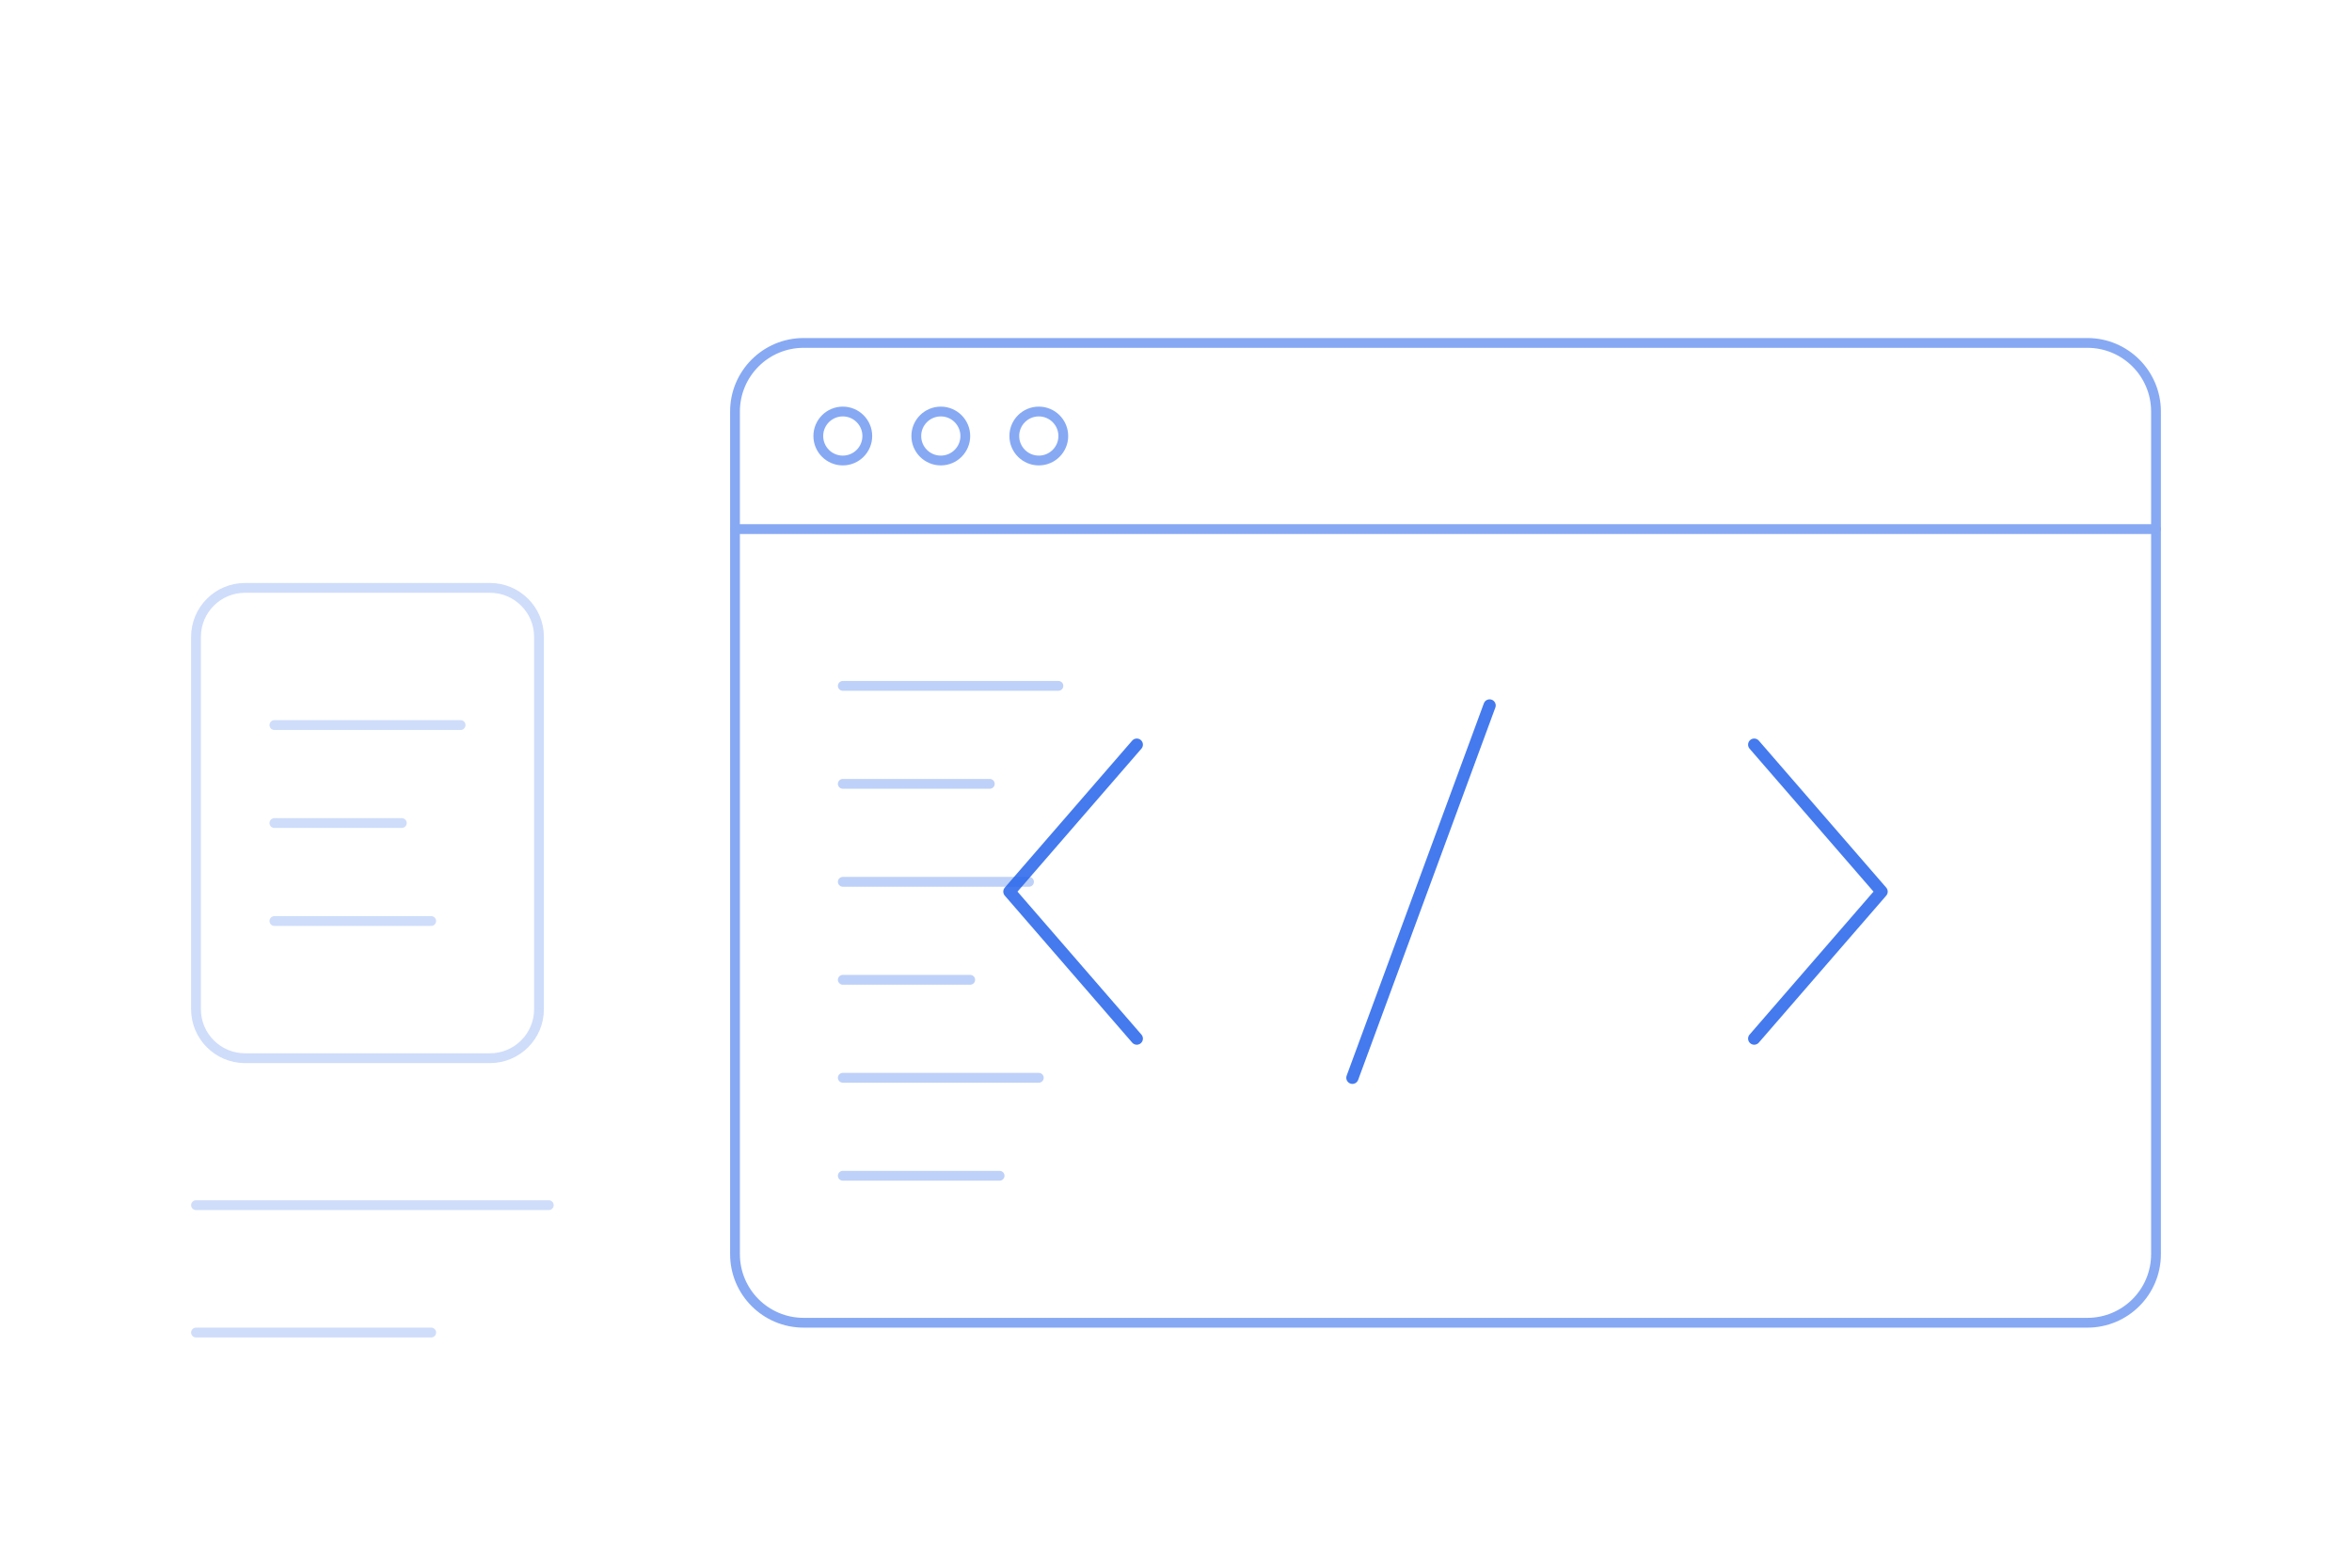
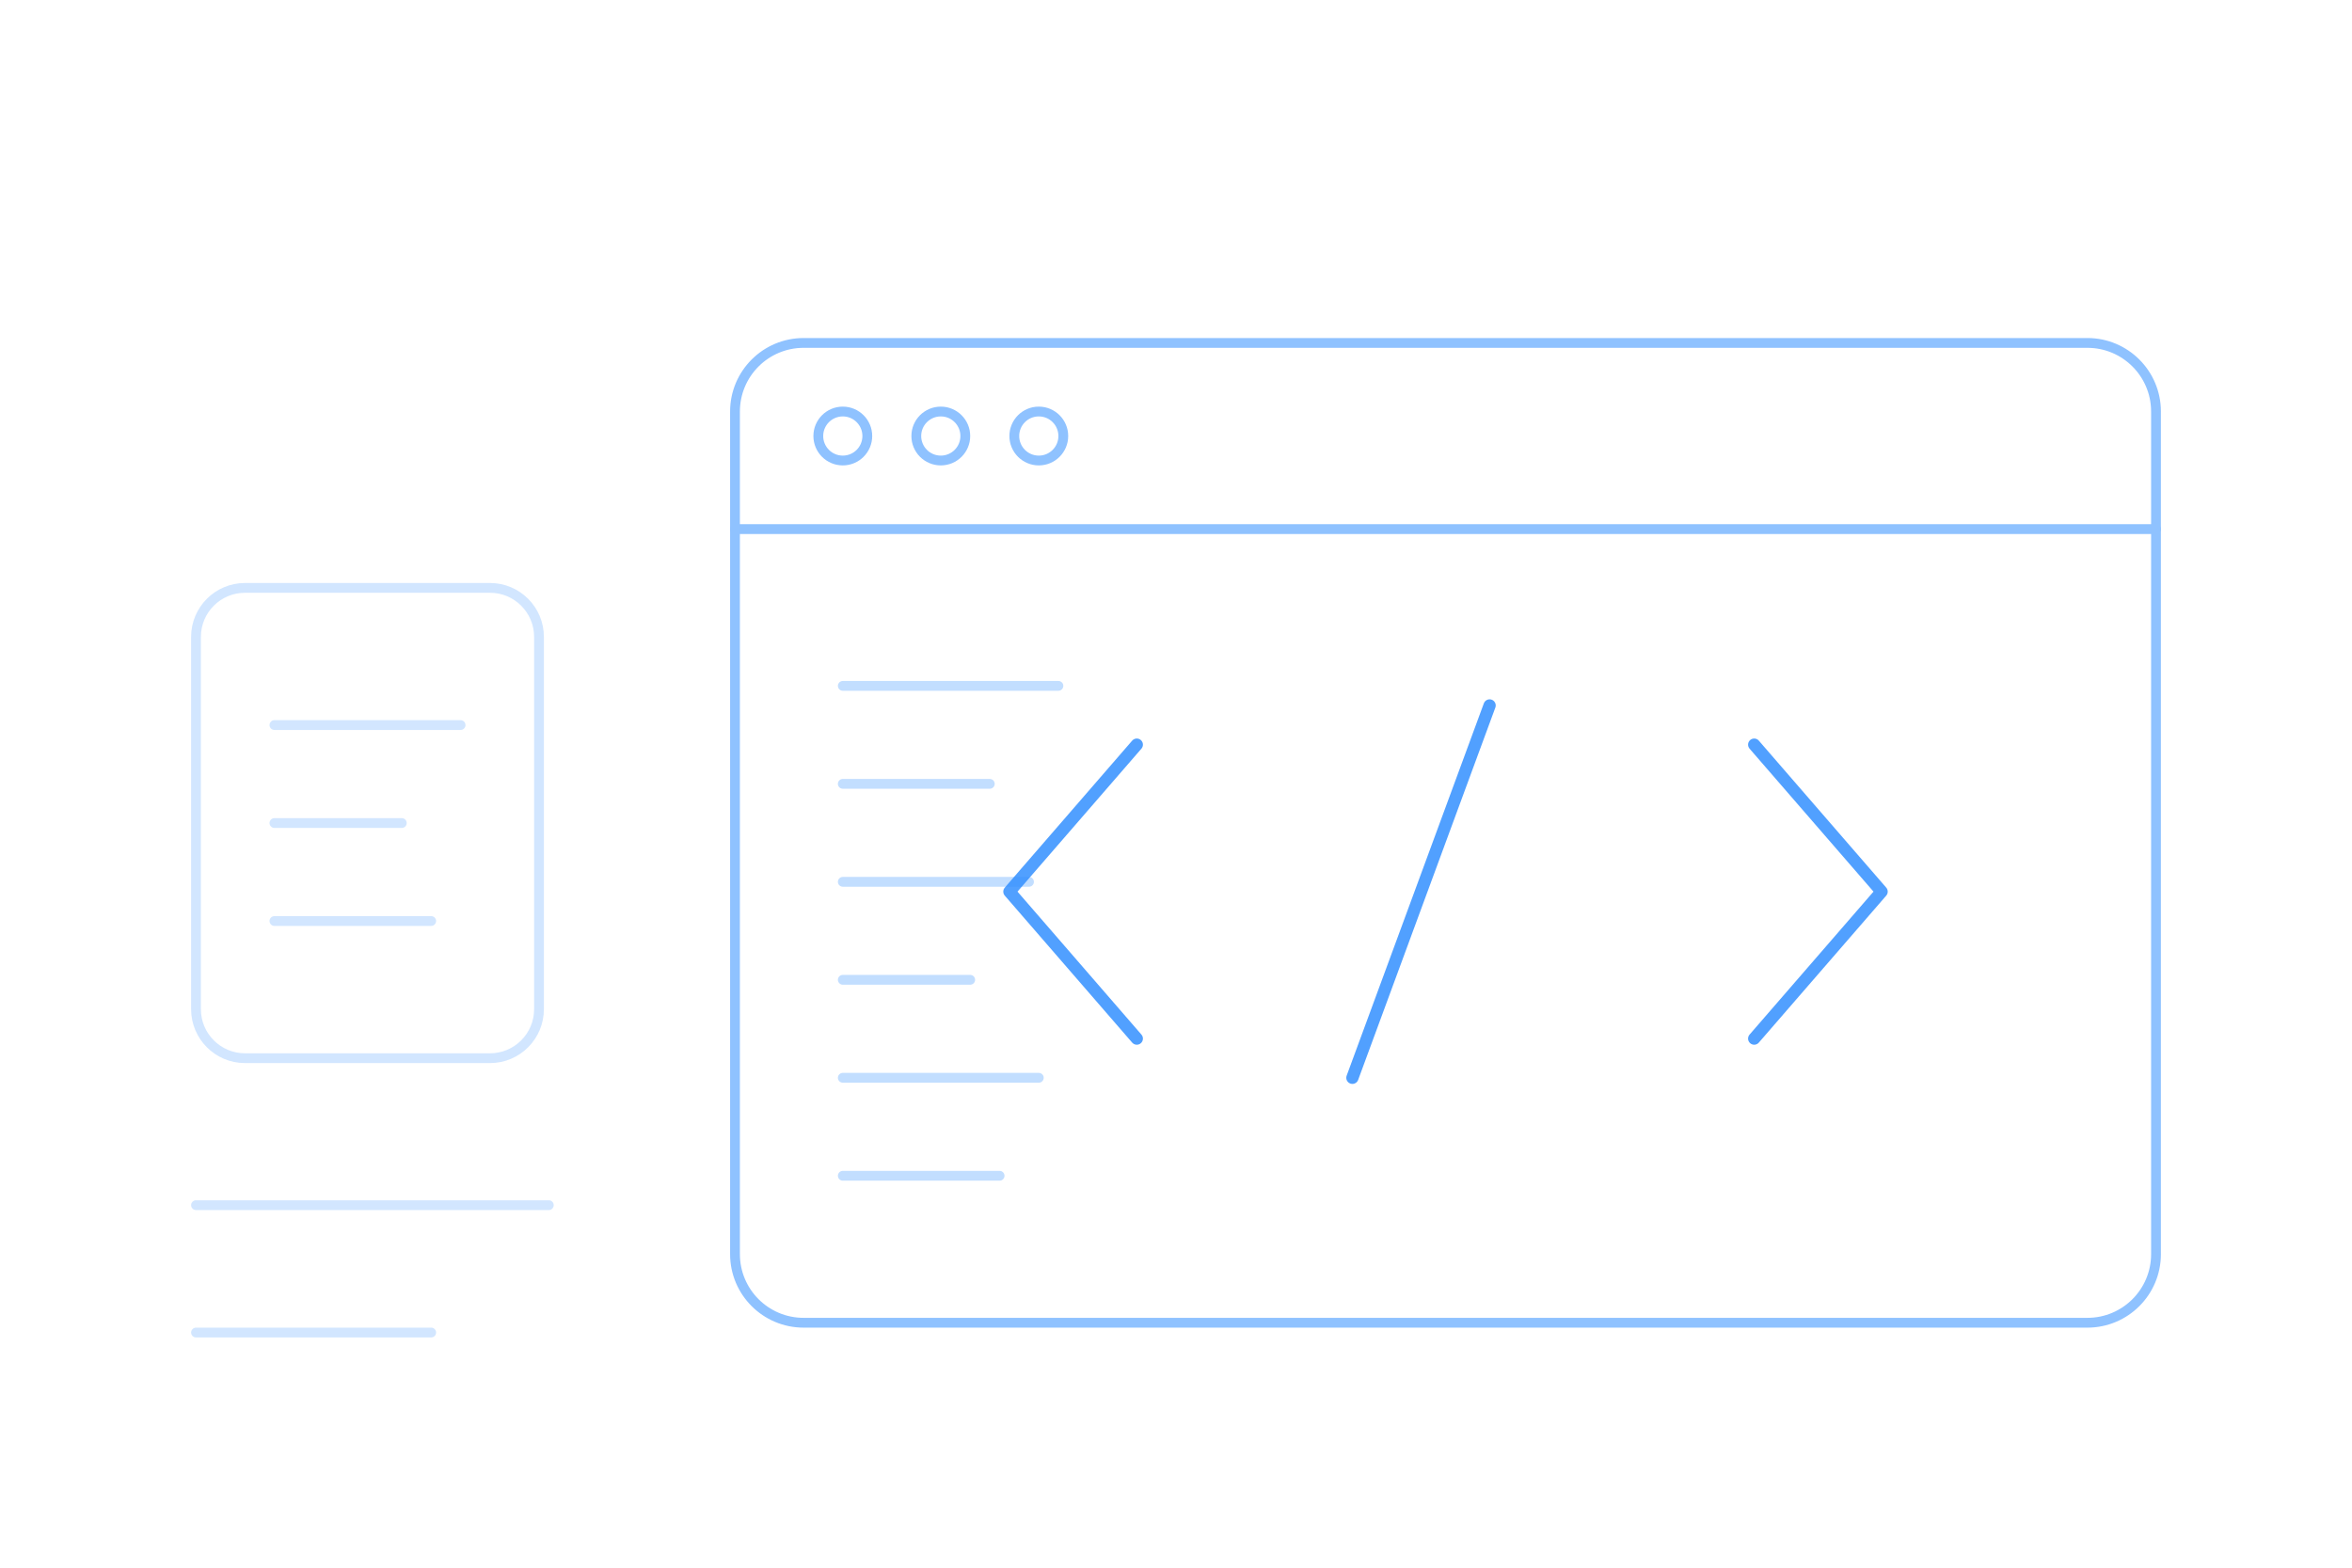
- <svg xmlns="http://www.w3.org/2000/svg" viewBox="0 0 480 320" fill="none" stroke="#2563eb" stroke-width="2" stroke-linecap="round" stroke-linejoin="round">
+ <svg xmlns="http://www.w3.org/2000/svg" viewBox="0 0 480 320" fill="none" stroke="#338fff" stroke-width="2" stroke-linecap="round" stroke-linejoin="round">
  <g opacity="0.55">
    <rect x="150" y="70" width="290" height="200" rx="14" />
    <path d="M150 108h290" />
    <circle cx="172" cy="89" r="5" />
    <circle cx="192" cy="89" r="5" />
    <circle cx="212" cy="89" r="5" />
  </g>
  <g opacity="0.85" stroke-width="2.5">
    <path d="M232 152l-26 30 26 30" />
    <path d="M358 152l26 30-26 30" />
    <path d="M304 144l-28 76" />
  </g>
  <g opacity="0.3">
    <path d="M172 140h44M172 160h30M172 180h38M172 200h26M172 220h40M172 240h32" />
  </g>
  <g opacity="0.22">
    <path d="M40 246h72M40 272h48" />
    <rect x="40" y="120" width="70" height="96" rx="10" />
    <path d="M56 148h38M56 168h26M56 188h32" />
  </g>
</svg>
